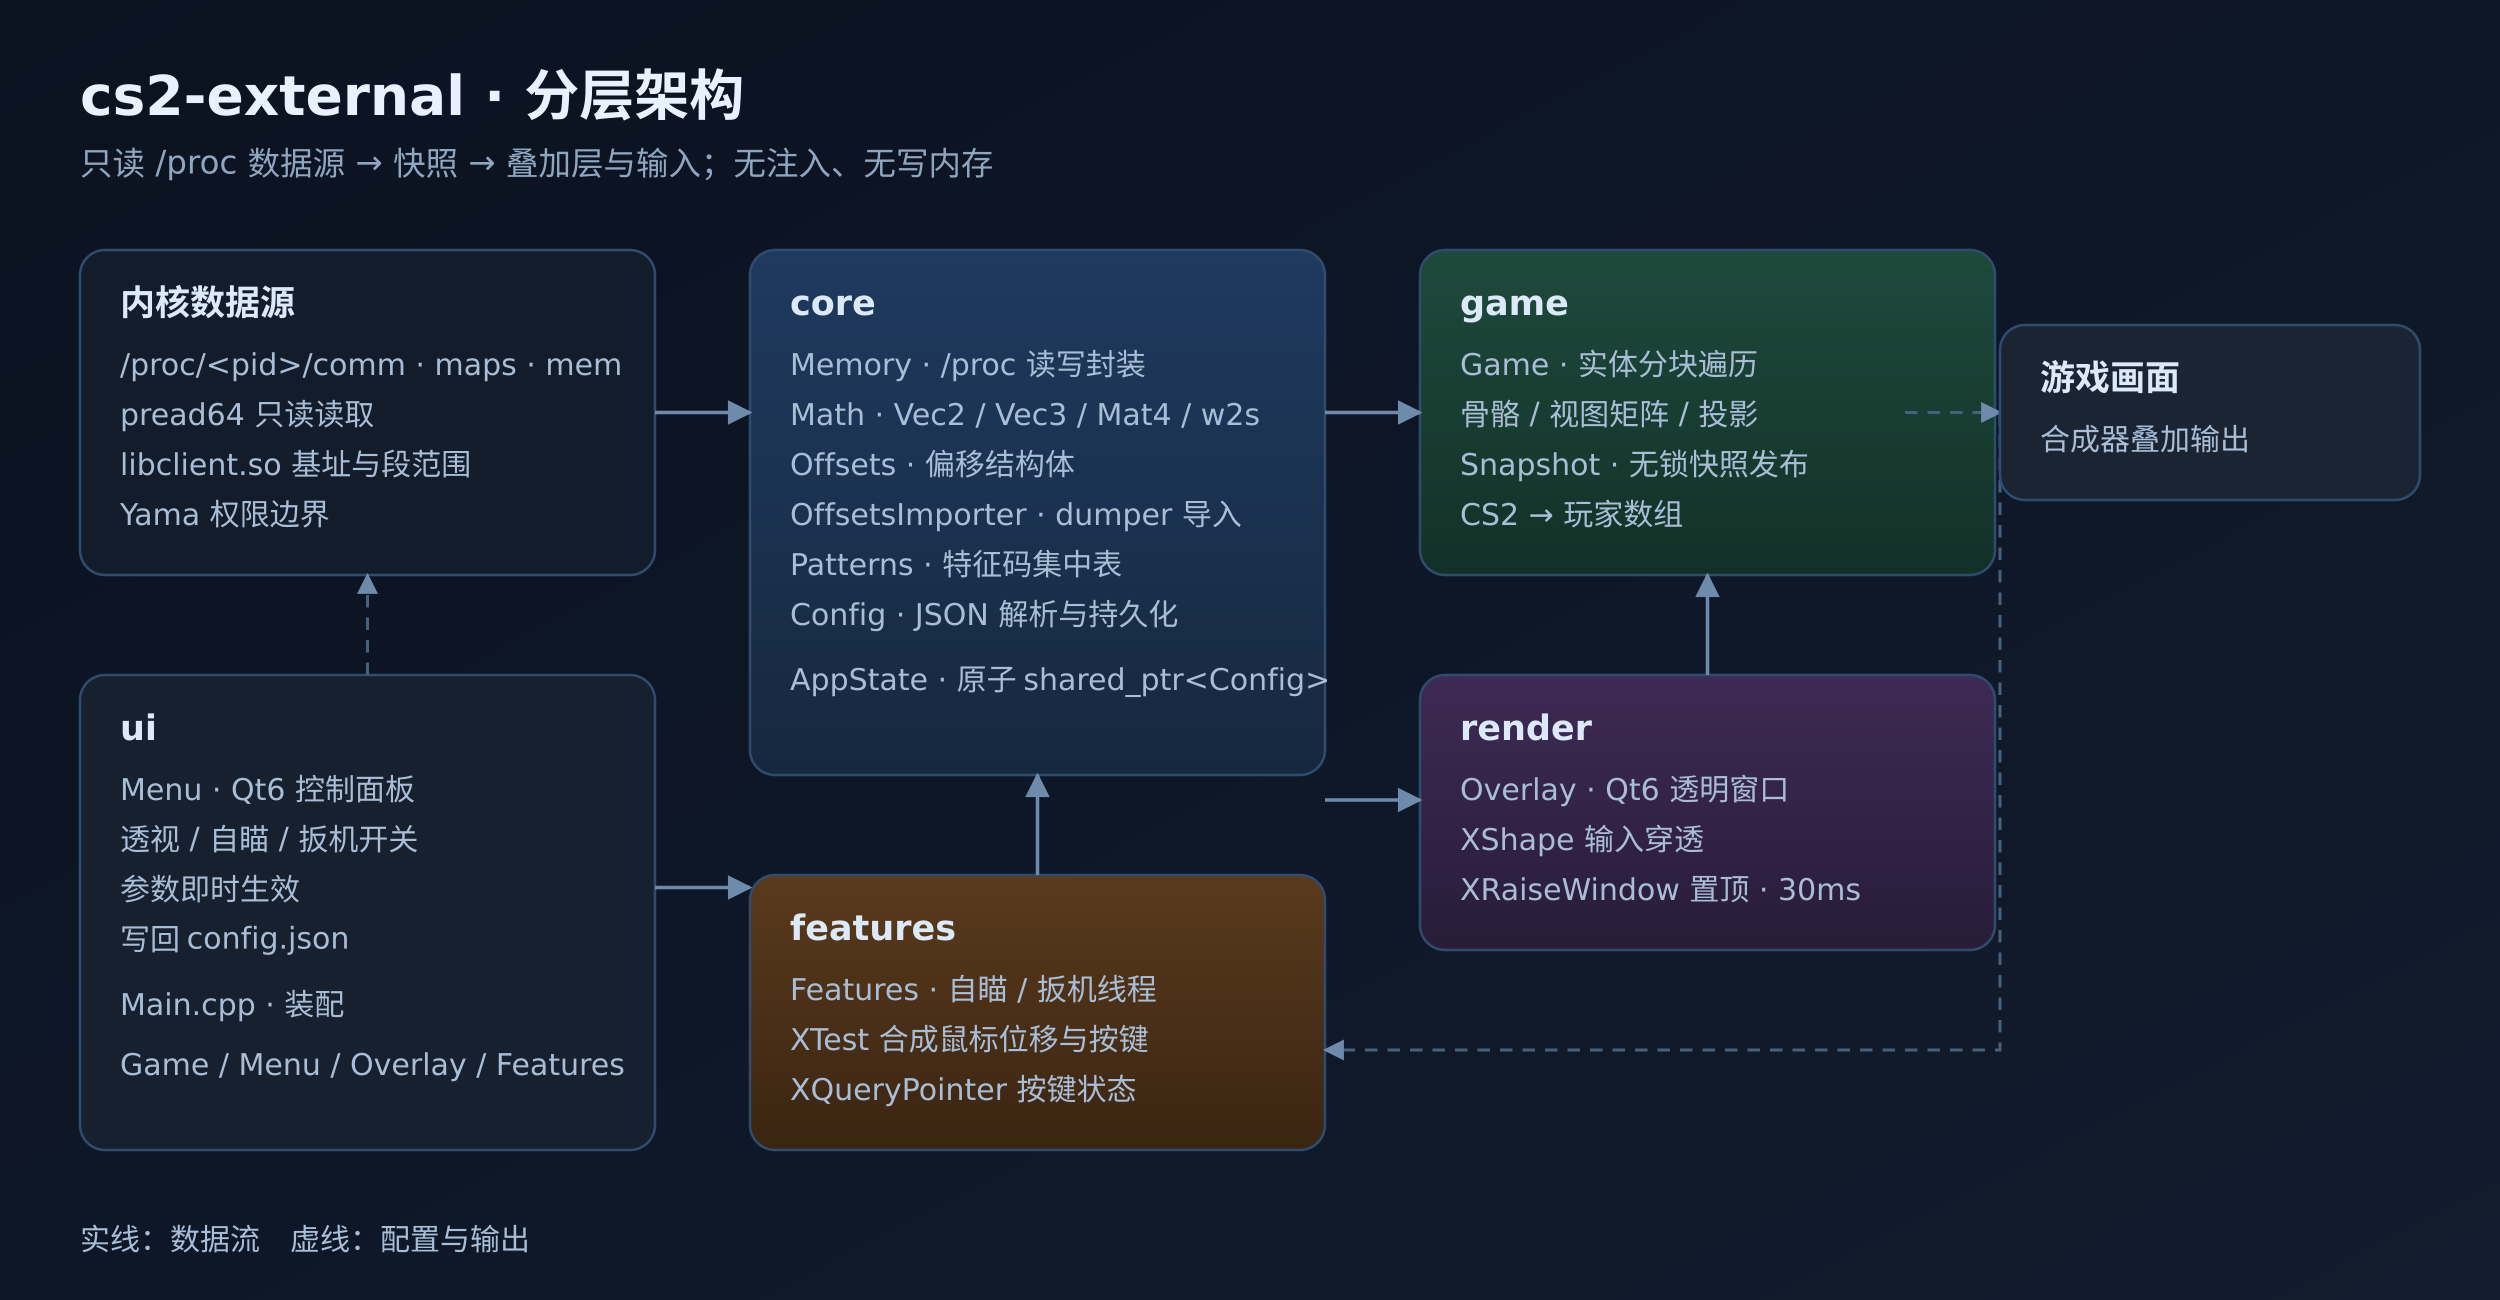
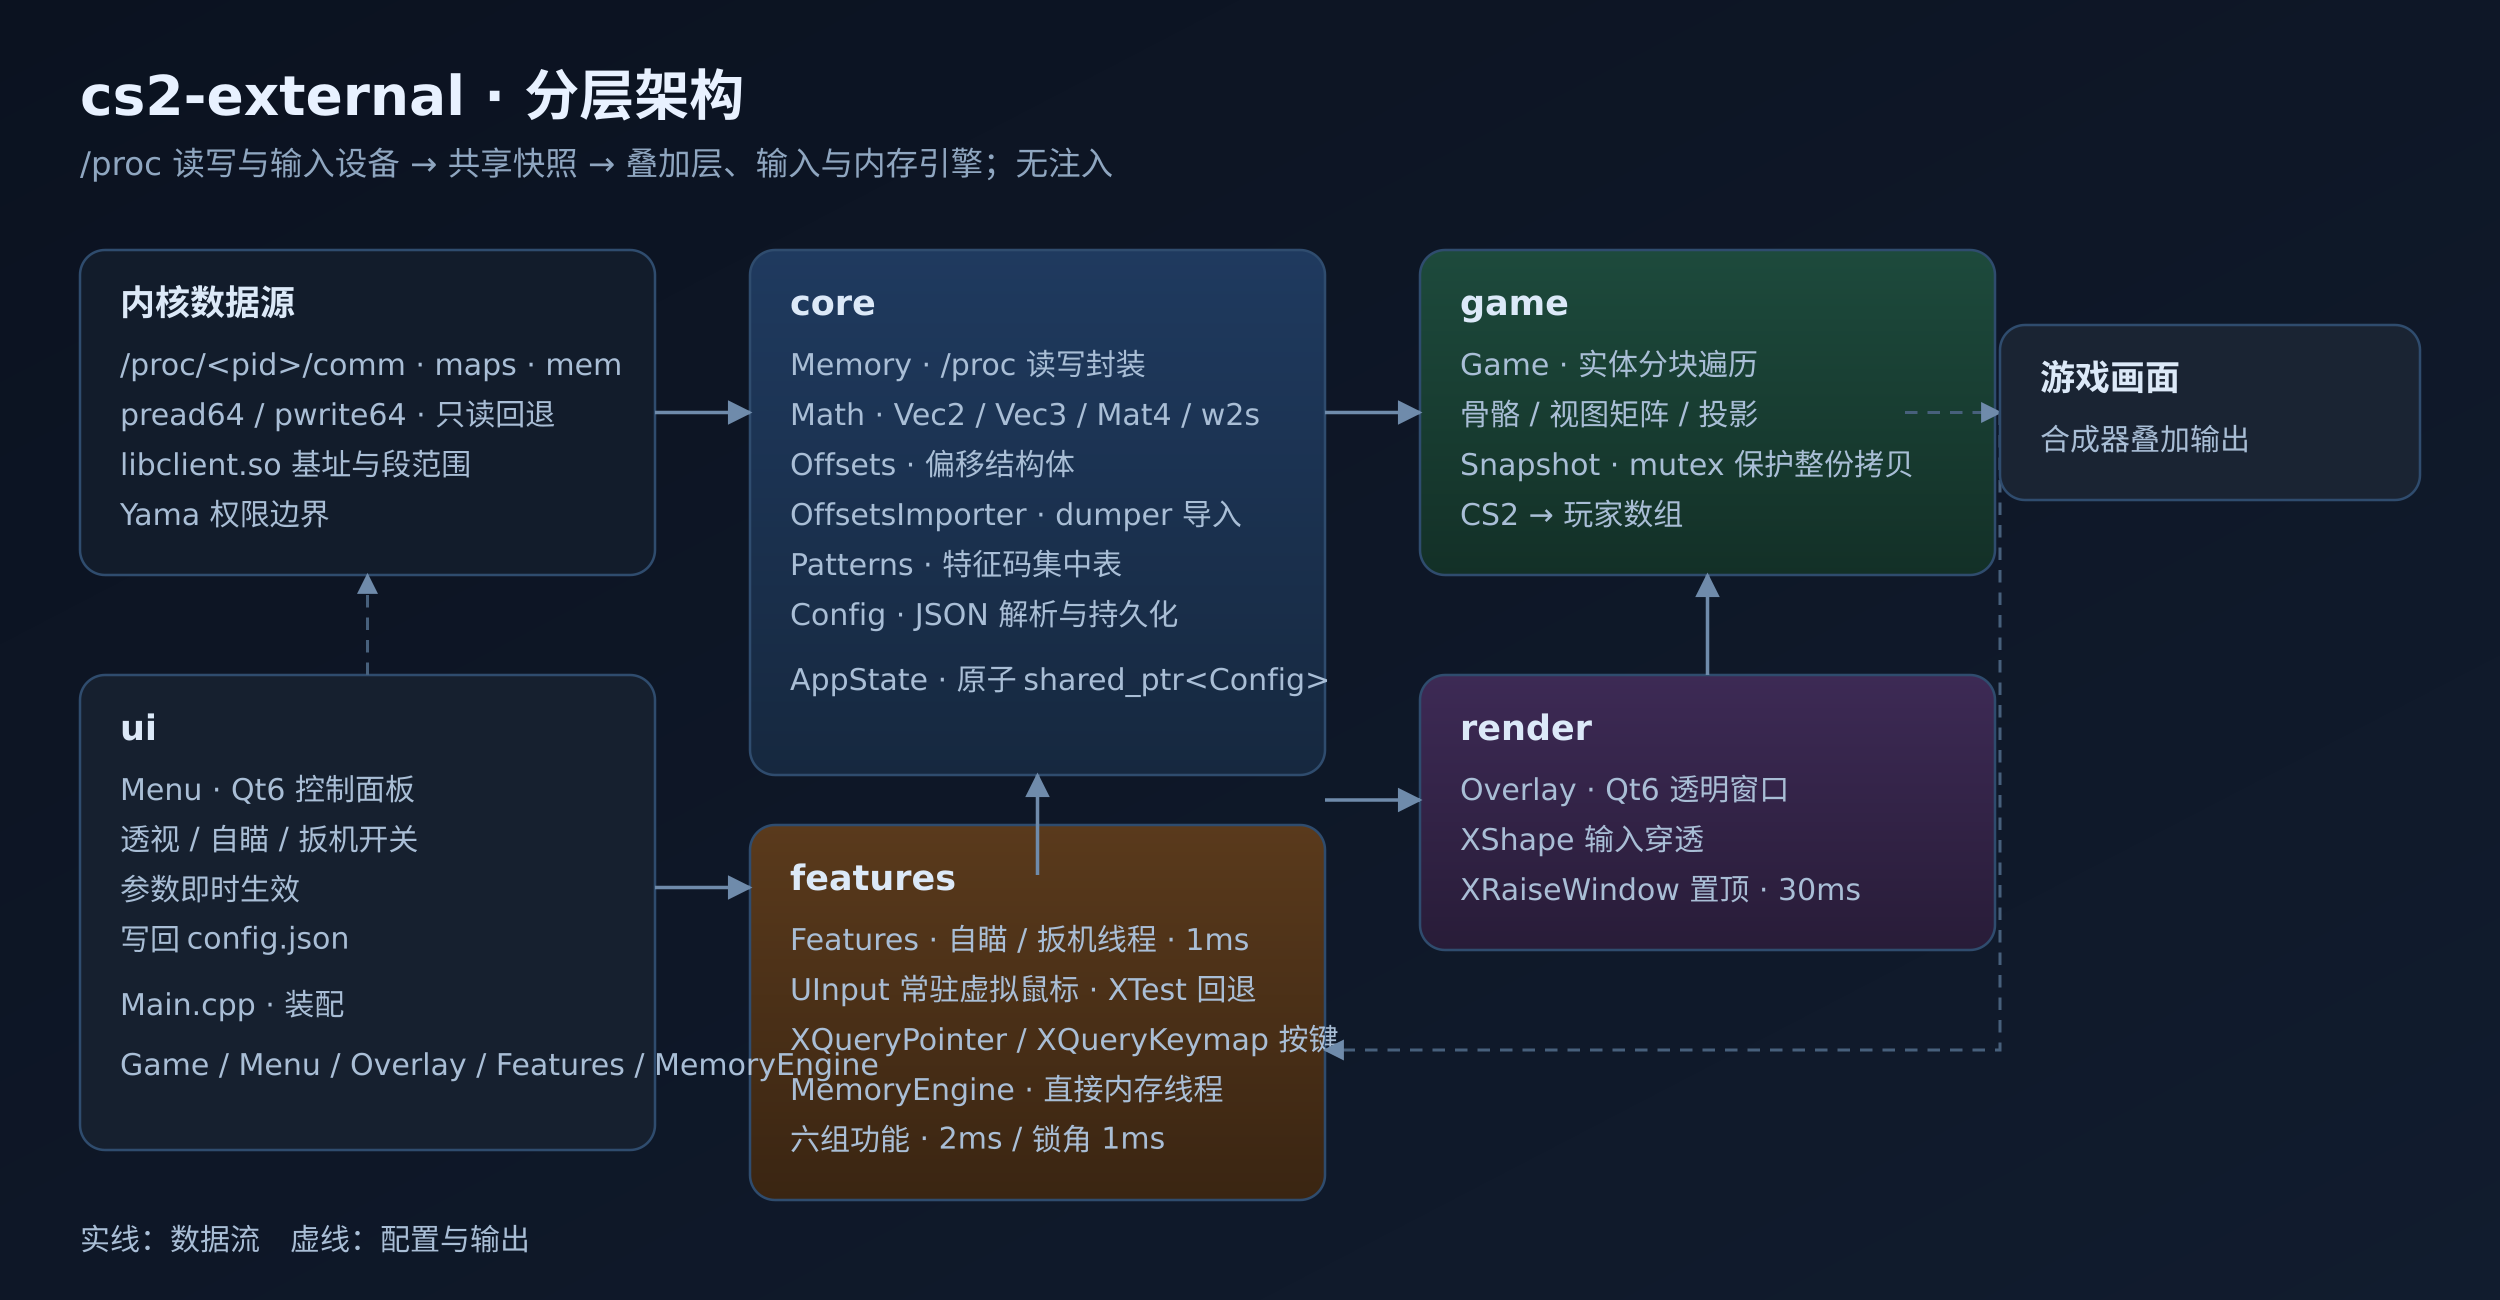
<svg xmlns="http://www.w3.org/2000/svg" width="1000" height="520" viewBox="0 0 1000 520" role="img" aria-labelledby="title desc">
  <defs>
    <linearGradient id="bg" x1="0" y1="0" x2="1" y2="1">
      <stop offset="0" stop-color="#0b1220" />
      <stop offset="1" stop-color="#111c2e" />
    </linearGradient>
    <linearGradient id="core" x1="0" y1="0" x2="0" y2="1">
      <stop offset="0" stop-color="#1f3a5f" />
      <stop offset="1" stop-color="#16283f" />
    </linearGradient>
    <linearGradient id="game" x1="0" y1="0" x2="0" y2="1">
      <stop offset="0" stop-color="#1d4a3c" />
      <stop offset="1" stop-color="#133027" />
    </linearGradient>
    <linearGradient id="render" x1="0" y1="0" x2="0" y2="1">
      <stop offset="0" stop-color="#3d2a55" />
      <stop offset="1" stop-color="#281c38" />
    </linearGradient>
    <linearGradient id="input" x1="0" y1="0" x2="0" y2="1">
      <stop offset="0" stop-color="#5a3a1c" />
      <stop offset="1" stop-color="#3a2512" />
    </linearGradient>
    <marker id="arrow" viewBox="0 0 10 10" refX="9" refY="5" markerWidth="7" markerHeight="7" orient="auto">
      <path d="M0,0 L10,5 L0,10 z" fill="#6f8bab" />
    </marker>
    <style>
      .title { font: 600 22px "DejaVu Sans", "Noto Sans CJK SC", sans-serif; fill: #e8f1ff; }
      .sub   { font: 400 13px "DejaVu Sans", "Noto Sans CJK SC", sans-serif; fill: #8fa6c0; }
      .box   { stroke: #2f4c6e; stroke-width: 1; rx: 10; }
      .h     { font: 600 14px "DejaVu Sans", "Noto Sans CJK SC", sans-serif; fill: #dce9f8; }
      .t     { font: 400 12px "DejaVu Sans", "Noto Sans CJK SC", sans-serif; fill: #a9bed6; }
      .tag   { font: 500 11px "DejaVu Sans", "Noto Sans CJK SC", sans-serif; fill: #0b1220; }
      .flow  { stroke: #6f8bab; stroke-width: 1.4; fill: none; marker-end: url(#arrow); }
      .dash  { stroke: #47607c; stroke-width: 1.2; fill: none; stroke-dasharray: 5 4; marker-end: url(#arrow); }
    </style>
  </defs>
  <rect width="1000" height="520" fill="url(#bg)" />
  <text class="title" x="32" y="46">cs2-external · 分层架构</text>
-   <text class="sub" x="32" y="70">只读 /proc 数据源 → 快照 → 叠加层与输入；无注入、无写内存</text>
+   <text class="sub" x="32" y="70">/proc 读写与输入设备 → 共享快照 → 叠加层、输入与内存引擎；无注入</text>
  <rect class="box" x="32" y="100" width="230" height="130" fill="#121c2b" />
  <text class="h" x="48" y="126">内核数据源</text>
  <text class="t" x="48" y="150">/proc/&lt;pid&gt;/comm · maps · mem</text>
-   <text class="t" x="48" y="170">pread64 只读读取</text>
+   <text class="t" x="48" y="170">pread64 / pwrite64 · 只读回退</text>
  <text class="t" x="48" y="190">libclient.so 基址与段范围</text>
  <text class="t" x="48" y="210">Yama 权限边界</text>
  <rect class="box" x="300" y="100" width="230" height="210" fill="url(#core)" />
  <text class="h" x="316" y="126">core</text>
  <text class="t" x="316" y="150">Memory · /proc 读写封装</text>
  <text class="t" x="316" y="170">Math · Vec2 / Vec3 / Mat4 / w2s</text>
  <text class="t" x="316" y="190">Offsets · 偏移结构体</text>
  <text class="t" x="316" y="210">OffsetsImporter · dumper 导入</text>
  <text class="t" x="316" y="230">Patterns · 特征码集中表</text>
  <text class="t" x="316" y="250">Config · JSON 解析与持久化</text>
  <text class="t" x="316" y="276" fill="#7fb3e8">AppState · 原子 shared_ptr&lt;Config&gt;</text>
  <rect class="box" x="568" y="100" width="230" height="130" fill="url(#game)" />
  <text class="h" x="584" y="126">game</text>
  <text class="t" x="584" y="150">Game · 实体分块遍历</text>
  <text class="t" x="584" y="170">骨骼 / 视图矩阵 / 投影</text>
-   <text class="t" x="584" y="190">Snapshot · 无锁快照发布</text>
+   <text class="t" x="584" y="190">Snapshot · mutex 保护整份拷贝</text>
  <text class="t" x="584" y="210">CS2 → 玩家数组</text>
  <rect class="box" x="568" y="270" width="230" height="110" fill="url(#render)" />
  <text class="h" x="584" y="296">render</text>
  <text class="t" x="584" y="320">Overlay · Qt6 透明窗口</text>
  <text class="t" x="584" y="340">XShape 输入穿透</text>
  <text class="t" x="584" y="360">XRaiseWindow 置顶 · 30ms</text>
-   <rect class="box" x="300" y="350" width="230" height="110" fill="url(#input)" />
-   <text class="h" x="316" y="376">features</text>
-   <text class="t" x="316" y="400">Features · 自瞄 / 扳机线程</text>
-   <text class="t" x="316" y="420">XTest 合成鼠标位移与按键</text>
-   <text class="t" x="316" y="440">XQueryPointer 按键状态</text>
+   <rect class="box" x="300" y="330" width="230" height="150" fill="url(#input)" />
+   <text class="h" x="316" y="356">features</text>
+   <text class="t" x="316" y="380">Features · 自瞄 / 扳机线程 · 1ms</text>
+   <text class="t" x="316" y="400">UInput 常驻虚拟鼠标 · XTest 回退</text>
+   <text class="t" x="316" y="420">XQueryPointer / XQueryKeymap 按键</text>
+   <text class="t" x="316" y="440">MemoryEngine · 直接内存线程</text>
+   <text class="t" x="316" y="460">六组功能 · 2ms / 锁角 1ms</text>
  <rect class="box" x="32" y="270" width="230" height="190" fill="#16202f" />
  <text class="h" x="48" y="296">ui</text>
  <text class="t" x="48" y="320">Menu · Qt6 控制面板</text>
  <text class="t" x="48" y="340">透视 / 自瞄 / 扳机开关</text>
  <text class="t" x="48" y="360">参数即时生效</text>
  <text class="t" x="48" y="380">写回 config.json</text>
  <text class="t" x="48" y="406" fill="#7fb3e8">Main.cpp · 装配</text>
-   <text class="t" x="48" y="430">Game / Menu / Overlay / Features</text>
+   <text class="t" x="48" y="430">Game / Menu / Overlay / Features / MemoryEngine</text>
  <path class="flow" d="M262 165 L300 165" />
  <path class="flow" d="M530 165 L568 165" />
  <path class="flow" d="M530 320 L568 320" />
  <path class="flow" d="M683 270 L683 230" />
  <path class="flow" d="M262 355 L300 355" />
  <path class="flow" d="M415 350 L415 310" />
  <path class="dash" d="M147 270 L147 230" />
  <path class="dash" d="M762 165 L800 165" />
  <path class="dash" d="M800 165 L800 420 L530 420" />
  <rect class="box" x="800" y="130" width="168" height="70" fill="#1a2433" />
  <text class="h" x="816" y="156">游戏画面</text>
  <text class="t" x="816" y="180">合成器叠加输出</text>
  <text class="t" x="32" y="500" fill="#6f8bab">实线：数据流　虚线：配置与输出</text>
</svg>
